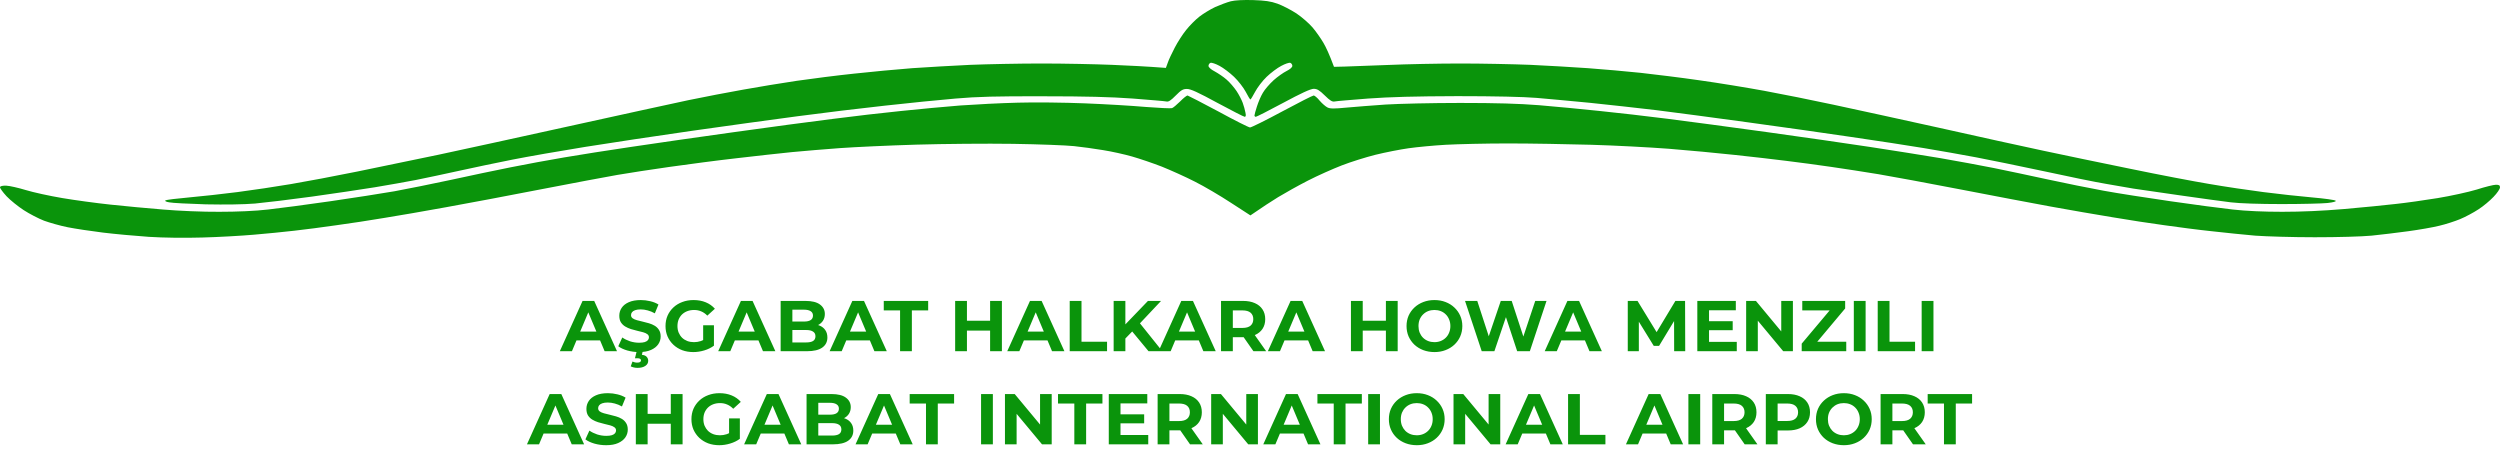
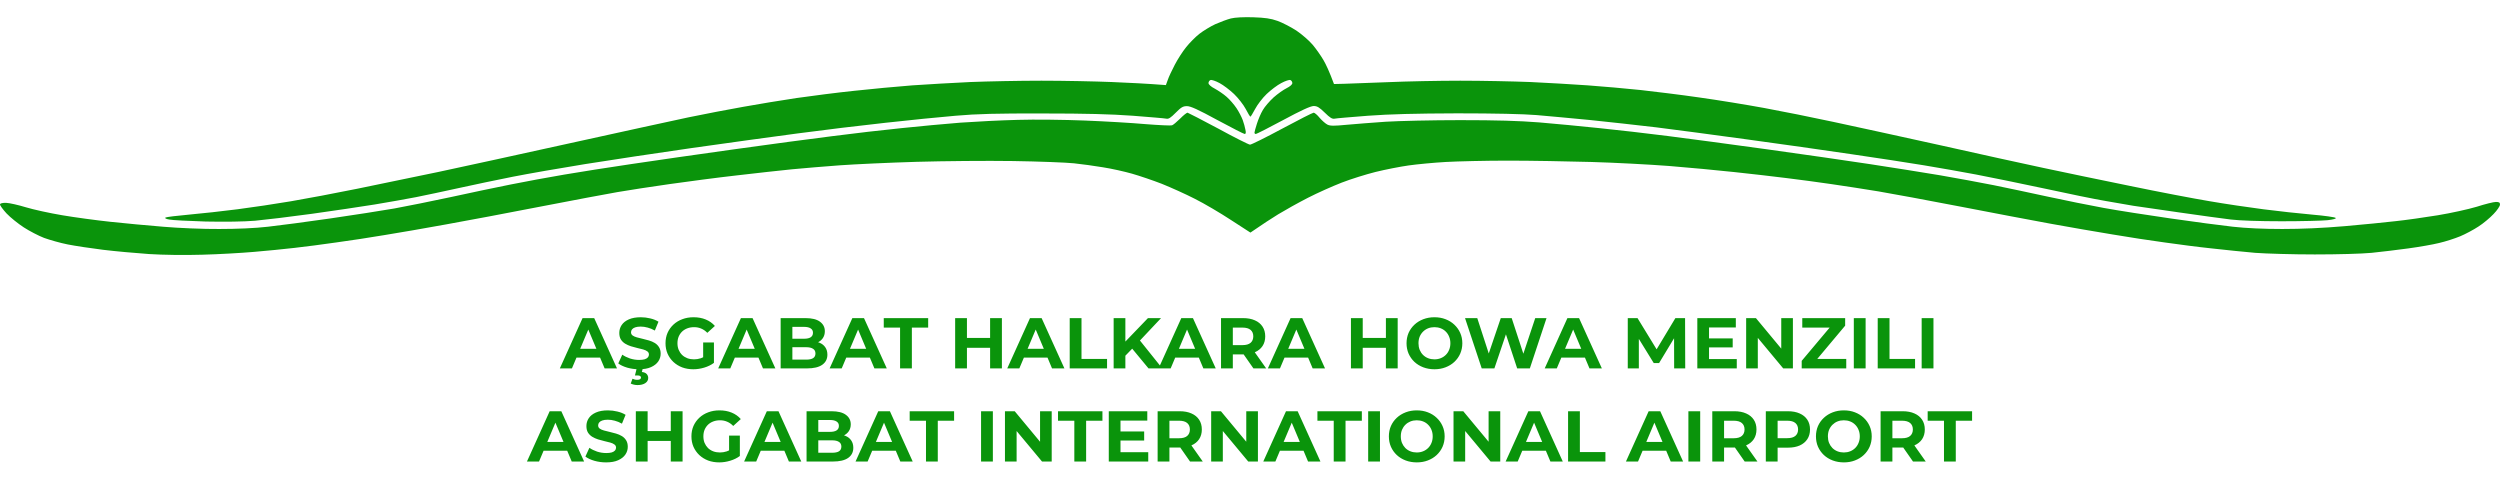
- <svg xmlns="http://www.w3.org/2000/svg" width="349" height="65" viewBox="0 0 349 65" fill="none">
+ <svg xmlns="http://www.w3.org/2000/svg" width="200" height="40" viewBox="0 0 349 65" fill="none">
  <path fill-rule="evenodd" clip-rule="evenodd" d="M174.935 0.011C176.596 0.067 177.39 0.179 178.333 0.513C179.013 0.755 180.203 1.369 180.977 1.871C181.751 2.392 182.77 3.285 183.242 3.843C183.715 4.401 184.394 5.368 184.752 5.982C185.112 6.596 185.583 7.6 186.225 9.33L187.716 9.293C188.528 9.274 191.246 9.163 193.757 9.07C196.287 8.958 200.837 8.865 203.859 8.865C206.898 8.865 211.296 8.958 213.638 9.051C215.979 9.163 219.584 9.367 221.66 9.516C223.739 9.665 227.042 9.962 229.025 10.167C231.007 10.39 234.688 10.837 237.235 11.209C239.784 11.562 243.863 12.232 246.297 12.678C248.733 13.124 253.076 13.999 255.925 14.613C258.777 15.226 265.46 16.677 270.746 17.849C276.031 19.039 282.583 20.471 285.284 21.048C287.984 21.625 293.42 22.759 297.365 23.559C301.311 24.378 306.277 25.326 308.409 25.68C310.544 26.052 313.942 26.554 315.961 26.814C317.982 27.075 321.041 27.409 322.757 27.558C324.476 27.707 325.967 27.912 326.063 28.023C326.176 28.116 325.76 28.247 324.929 28.339C324.212 28.414 321.303 28.488 318.51 28.488C315.451 28.488 312.62 28.395 311.431 28.246C310.335 28.116 307.107 27.67 304.257 27.261C301.407 26.852 298.517 26.442 297.838 26.331C297.158 26.219 295.421 25.921 293.967 25.661C292.514 25.419 288.607 24.619 285.284 23.894C281.962 23.187 277.713 22.313 275.844 21.96C273.974 21.606 270.709 21.03 268.576 20.676C266.442 20.323 261.854 19.616 258.381 19.114C254.907 18.593 248.413 17.681 243.938 17.068C239.464 16.454 233.744 15.691 231.195 15.375C228.646 15.077 224.493 14.613 221.944 14.352C219.395 14.11 216.054 13.794 214.486 13.664C212.694 13.515 208.652 13.422 203.442 13.422C197.496 13.441 194.06 13.534 190.982 13.757C188.641 13.943 186.546 14.11 186.32 14.166C185.98 14.241 185.659 14.036 184.941 13.329C184.186 12.585 183.865 12.399 183.393 12.399C182.959 12.399 181.6 13.031 179.145 14.352C177.145 15.431 175.408 16.305 175.313 16.305C175.219 16.305 175.124 16.231 175.124 16.119C175.124 16.026 175.275 15.45 175.464 14.873C175.653 14.278 176.011 13.422 176.295 12.957C176.559 12.492 177.239 11.711 177.786 11.209C178.353 10.706 179.164 10.13 179.618 9.907C180.108 9.665 180.41 9.386 180.41 9.2C180.41 9.014 180.277 8.828 180.127 8.772C179.976 8.716 179.41 8.902 178.862 9.2C178.315 9.479 177.408 10.167 176.823 10.725C176.238 11.283 175.52 12.232 175.219 12.808C174.897 13.403 174.614 13.887 174.558 13.887C174.501 13.887 174.199 13.403 173.898 12.808C173.595 12.232 172.859 11.283 172.274 10.725C171.688 10.167 170.782 9.479 170.253 9.2C169.706 8.902 169.139 8.716 168.989 8.772C168.838 8.828 168.705 9.014 168.705 9.2C168.705 9.386 169.045 9.702 169.593 9.981C170.064 10.241 170.82 10.743 171.235 11.116C171.669 11.488 172.274 12.194 172.613 12.697C172.953 13.199 173.331 13.943 173.482 14.352C173.633 14.761 173.803 15.375 173.86 15.71C173.954 16.119 173.916 16.305 173.765 16.305C173.633 16.305 171.914 15.412 169.933 14.352C167.27 12.901 166.176 12.399 165.685 12.418C165.137 12.418 164.873 12.585 164.137 13.329C163.438 14.036 163.136 14.241 162.815 14.166C162.569 14.11 160.474 13.943 158.133 13.757C155.037 13.534 151.62 13.441 145.579 13.441C139.197 13.422 136.384 13.496 133.402 13.757C131.268 13.943 126.851 14.371 123.584 14.743C120.319 15.096 114.787 15.766 111.313 16.231C107.839 16.696 101.156 17.607 96.493 18.277C91.83 18.946 85.147 19.951 81.673 20.509C78.199 21.067 73.65 21.867 71.573 22.276C69.496 22.685 66.136 23.392 64.115 23.838C62.096 24.285 59.377 24.861 58.074 25.122C56.772 25.382 54.185 25.828 52.316 26.145C50.447 26.442 46.501 27.037 43.538 27.447C40.573 27.856 37.005 28.284 35.608 28.414C33.984 28.544 31.474 28.581 28.717 28.526C26.32 28.451 24.035 28.339 23.62 28.246C23.167 28.172 22.959 28.061 23.11 27.967C23.224 27.893 24.715 27.707 26.414 27.558C28.094 27.409 31.134 27.075 33.154 26.814C35.174 26.554 38.534 26.052 40.611 25.698C42.688 25.345 46.86 24.564 49.862 23.95C52.864 23.336 57.961 22.276 61.189 21.606C64.418 20.918 72.687 19.114 79.596 17.588C86.506 16.063 93.926 14.445 96.115 13.98C98.287 13.534 101.741 12.864 103.761 12.511C105.781 12.139 109.142 11.599 111.219 11.283C113.295 10.985 116.901 10.52 119.242 10.278C121.583 10.018 125.226 9.683 127.361 9.516C129.494 9.367 133.137 9.163 135.479 9.051C137.819 8.958 142.275 8.865 145.39 8.865C148.505 8.865 152.922 8.958 155.207 9.051C157.491 9.144 160.115 9.274 162.758 9.479L163.022 8.753C163.155 8.344 163.608 7.395 164.005 6.633C164.401 5.87 165.118 4.754 165.591 4.178C166.062 3.582 166.893 2.745 167.441 2.318C167.969 1.908 168.97 1.295 169.65 0.978C170.329 0.681 171.311 0.309 171.821 0.179C172.406 0.03 173.576 -0.026 174.935 0.011ZM165.78 13.329C165.873 13.348 167.818 14.352 170.084 15.561C172.33 16.789 174.332 17.793 174.501 17.793C174.69 17.793 176.71 16.789 178.994 15.561C181.278 14.333 183.261 13.329 183.393 13.329C183.506 13.329 183.903 13.645 184.224 14.054C184.563 14.445 185.054 14.873 185.319 15.003C185.697 15.189 186.244 15.189 187.962 15.022C189.151 14.91 191.624 14.724 193.437 14.594C195.25 14.482 199.931 14.371 203.821 14.371C208.937 14.371 211.996 14.464 214.864 14.687C217.035 14.873 220.831 15.226 223.266 15.487C225.702 15.729 230.005 16.231 232.8 16.584C235.593 16.938 241.843 17.774 246.676 18.444C251.509 19.114 257.964 20.044 261.023 20.509C264.082 20.974 268.501 21.68 270.84 22.071C273.182 22.48 276.542 23.094 278.298 23.448C280.055 23.801 283.452 24.526 285.851 25.047C288.246 25.568 291.759 26.275 293.685 26.628C295.611 26.982 299.82 27.633 303.03 28.098C306.239 28.563 310.165 29.083 311.713 29.251C313.526 29.456 316.018 29.567 318.605 29.567C321.247 29.567 324.269 29.437 327.288 29.176C329.837 28.953 333.066 28.637 334.464 28.47C335.861 28.321 338.504 27.949 340.316 27.651C342.127 27.354 344.582 26.814 345.753 26.461C346.905 26.089 348.113 25.791 348.433 25.791C348.869 25.791 349 25.866 349 26.163C349 26.368 348.603 26.963 348.095 27.484C347.603 28.005 346.658 28.805 345.979 29.232C345.299 29.679 344.149 30.293 343.43 30.59C342.712 30.888 341.391 31.316 340.504 31.52C339.618 31.743 337.673 32.078 336.162 32.283C334.652 32.487 332.367 32.766 331.064 32.897C329.686 33.027 326.383 33.12 323.136 33.12C320.077 33.12 316.34 33.008 314.828 32.897C313.319 32.766 310.601 32.487 308.788 32.283C306.975 32.097 303.993 31.706 302.181 31.446C300.368 31.204 297.083 30.702 294.913 30.33C292.741 29.976 288.869 29.307 286.322 28.842C283.773 28.377 278.091 27.298 273.674 26.442C269.255 25.587 264.12 24.638 262.251 24.322C260.382 24.006 257.4 23.559 255.643 23.299C253.888 23.038 251.075 22.666 249.413 22.462C247.752 22.257 244.487 21.867 242.145 21.625C239.803 21.364 235.688 20.992 232.988 20.769C230.289 20.564 225.399 20.304 222.132 20.211C218.867 20.118 213.638 20.025 210.522 20.025C207.406 20.025 203.498 20.118 201.838 20.211C200.176 20.304 197.836 20.527 196.647 20.695C195.457 20.862 193.381 21.271 192.021 21.606C190.681 21.941 188.546 22.61 187.301 23.094C186.055 23.578 183.922 24.526 182.581 25.215C181.24 25.903 179.372 26.945 178.428 27.521C177.484 28.098 176.238 28.916 174.558 30.069L171.858 28.321C170.386 27.354 168.12 26.015 166.817 25.363C165.515 24.694 163.438 23.764 162.192 23.262C160.947 22.778 159.077 22.145 158.038 21.848C157 21.55 155.169 21.141 153.979 20.955C152.791 20.751 150.959 20.509 149.92 20.397C148.882 20.286 145.05 20.137 141.426 20.081C137.781 20.025 131.722 20.081 127.926 20.192C124.132 20.304 119.337 20.527 117.261 20.676C115.184 20.825 112.163 21.085 110.558 21.234C108.953 21.401 105.461 21.773 102.818 22.09C100.175 22.387 95.964 22.945 93.473 23.299C90.98 23.652 87.714 24.154 86.204 24.415C84.694 24.675 79.861 25.587 75.443 26.442C71.025 27.298 65.078 28.433 62.228 28.935C59.377 29.456 55.507 30.125 53.638 30.423C51.769 30.739 48.748 31.204 46.936 31.446C45.123 31.706 42.48 32.059 41.083 32.208C39.686 32.376 37.137 32.618 35.419 32.766C33.701 32.915 30.473 33.101 28.245 33.157C25.772 33.231 22.846 33.194 20.788 33.064C18.919 32.934 16.031 32.673 14.369 32.469C12.708 32.264 10.499 31.929 9.461 31.725C8.422 31.52 6.931 31.092 6.157 30.813C5.383 30.516 4.099 29.846 3.325 29.344C2.551 28.842 1.456 27.967 0.909 27.391C0.38 26.814 -0.035 26.238 0.002 26.126C0.04 25.977 0.361 25.903 0.89 25.921C1.343 25.94 2.57 26.219 3.608 26.535C4.647 26.852 6.931 27.354 8.706 27.651C10.461 27.949 13.482 28.358 15.408 28.563C17.333 28.767 20.637 29.083 22.77 29.251C24.904 29.437 28.415 29.586 30.605 29.567C33.078 29.567 35.646 29.456 37.402 29.251C38.95 29.083 42.858 28.563 46.086 28.098C49.314 27.633 53.336 27 55.053 26.703C56.772 26.387 60.302 25.68 62.888 25.122C65.475 24.545 69.27 23.764 71.29 23.355C73.31 22.945 76.67 22.332 78.747 21.978C80.823 21.625 85.033 20.955 88.092 20.509C91.15 20.044 97.569 19.132 102.345 18.463C107.122 17.793 113.371 16.956 116.222 16.603C119.072 16.231 123.415 15.729 125.85 15.487C128.286 15.226 131.985 14.892 134.062 14.724C136.139 14.575 139.745 14.389 142.086 14.333C144.446 14.259 148.599 14.315 151.431 14.426C154.244 14.538 158.058 14.761 159.926 14.929C161.795 15.077 163.458 15.152 163.608 15.096C163.759 15.059 164.268 14.631 164.741 14.166C165.193 13.701 165.666 13.329 165.78 13.329Z" fill="#0A940B" />
  <path d="M78.153 49.029L81.325 42.009H82.951L86.133 49.029H84.405L81.802 42.831H82.453L79.841 49.029H78.153ZM79.739 47.524L80.176 46.291H83.836L84.283 47.524H79.739ZM89.209 49.149C88.64 49.149 88.094 49.075 87.573 48.928C87.051 48.775 86.631 48.577 86.312 48.337L86.871 47.113C87.176 47.327 87.535 47.504 87.949 47.645C88.369 47.778 88.792 47.845 89.219 47.845C89.544 47.845 89.805 47.815 90.002 47.755C90.205 47.688 90.354 47.598 90.449 47.484C90.544 47.37 90.591 47.24 90.591 47.093C90.591 46.906 90.517 46.759 90.368 46.652C90.219 46.538 90.022 46.448 89.778 46.381C89.534 46.307 89.263 46.241 88.965 46.18C88.674 46.114 88.379 46.033 88.081 45.94C87.789 45.846 87.522 45.726 87.278 45.579C87.034 45.432 86.834 45.238 86.678 44.997C86.529 44.756 86.454 44.449 86.454 44.074C86.454 43.673 86.563 43.309 86.78 42.981C87.003 42.647 87.335 42.383 87.776 42.189C88.223 41.989 88.782 41.888 89.453 41.888C89.9 41.888 90.341 41.942 90.775 42.049C91.208 42.149 91.591 42.303 91.923 42.51L91.415 43.743C91.083 43.556 90.751 43.419 90.419 43.332C90.087 43.239 89.761 43.192 89.443 43.192C89.124 43.192 88.864 43.229 88.66 43.302C88.457 43.376 88.311 43.473 88.223 43.593C88.135 43.707 88.091 43.84 88.091 43.994C88.091 44.175 88.165 44.322 88.315 44.435C88.464 44.542 88.66 44.629 88.904 44.696C89.148 44.763 89.416 44.83 89.707 44.897C90.005 44.964 90.3 45.041 90.591 45.127C90.89 45.214 91.161 45.331 91.405 45.478C91.649 45.626 91.845 45.819 91.994 46.06C92.15 46.301 92.228 46.605 92.228 46.973C92.228 47.367 92.116 47.728 91.893 48.056C91.669 48.383 91.334 48.648 90.886 48.848C90.446 49.049 89.887 49.149 89.209 49.149ZM88.996 51.355C88.82 51.355 88.647 51.335 88.477 51.295C88.315 51.255 88.172 51.205 88.05 51.145L88.294 50.473C88.396 50.52 88.501 50.556 88.609 50.583C88.718 50.61 88.833 50.623 88.955 50.623C89.145 50.623 89.28 50.593 89.362 50.533C89.443 50.473 89.484 50.396 89.484 50.302C89.484 50.215 89.443 50.145 89.362 50.092C89.287 50.038 89.162 50.011 88.986 50.011H88.64L88.904 48.948H89.748L89.606 49.53C89.91 49.563 90.134 49.657 90.276 49.811C90.419 49.971 90.49 50.155 90.49 50.362C90.49 50.663 90.354 50.904 90.083 51.084C89.812 51.265 89.45 51.355 88.996 51.355ZM96.789 49.149C96.227 49.149 95.708 49.062 95.234 48.888C94.766 48.708 94.356 48.453 94.004 48.126C93.658 47.798 93.387 47.414 93.191 46.973C93.001 46.531 92.906 46.047 92.906 45.519C92.906 44.99 93.001 44.506 93.191 44.064C93.387 43.623 93.662 43.239 94.014 42.911C94.366 42.584 94.78 42.333 95.254 42.159C95.728 41.978 96.25 41.888 96.82 41.888C97.45 41.888 98.016 41.992 98.517 42.199C99.025 42.406 99.452 42.707 99.798 43.102L98.741 44.064C98.483 43.797 98.202 43.6 97.897 43.473C97.592 43.339 97.26 43.272 96.901 43.272C96.555 43.272 96.24 43.326 95.956 43.433C95.671 43.539 95.424 43.693 95.213 43.894C95.01 44.094 94.851 44.332 94.736 44.606C94.627 44.88 94.573 45.184 94.573 45.519C94.573 45.846 94.627 46.147 94.736 46.421C94.851 46.695 95.01 46.936 95.213 47.143C95.424 47.344 95.668 47.498 95.945 47.605C96.23 47.712 96.542 47.765 96.88 47.765C97.206 47.765 97.521 47.715 97.826 47.615C98.138 47.508 98.439 47.33 98.731 47.083L99.666 48.256C99.279 48.544 98.829 48.764 98.314 48.918C97.805 49.072 97.297 49.149 96.789 49.149ZM98.161 48.046V45.408H99.666V48.256L98.161 48.046ZM100.26 49.029L103.432 42.009H105.058L108.24 49.029H106.512L103.91 42.831H104.56L101.948 49.029H100.26ZM101.846 47.524L102.283 46.291H105.943L106.39 47.524H101.846ZM108.978 49.029V42.009H112.454C113.349 42.009 114.02 42.176 114.467 42.51C114.921 42.844 115.148 43.286 115.148 43.834C115.148 44.202 115.057 44.522 114.874 44.797C114.691 45.064 114.44 45.271 114.122 45.418C113.803 45.565 113.437 45.639 113.024 45.639L113.217 45.228C113.664 45.228 114.061 45.301 114.406 45.448C114.752 45.589 115.019 45.799 115.209 46.08C115.406 46.361 115.504 46.705 115.504 47.113C115.504 47.715 115.263 48.186 114.782 48.527C114.301 48.861 113.593 49.029 112.658 49.029H108.978ZM110.615 47.805H112.536C112.963 47.805 113.285 47.738 113.501 47.605C113.725 47.464 113.837 47.243 113.837 46.943C113.837 46.648 113.725 46.431 113.501 46.291C113.285 46.144 112.963 46.07 112.536 46.07H110.493V44.887H112.251C112.651 44.887 112.956 44.82 113.166 44.686C113.383 44.546 113.491 44.335 113.491 44.054C113.491 43.78 113.383 43.576 113.166 43.443C112.956 43.302 112.651 43.232 112.251 43.232H110.615V47.805ZM115.815 49.029L118.987 42.009H120.614L123.795 49.029H122.067L119.465 42.831H120.116L117.502 49.029H115.815ZM117.401 47.524L117.839 46.291H121.498L121.945 47.524H117.401ZM125.65 49.029V43.332H123.373V42.009H129.573V43.332H127.296V49.029H125.65ZM138.218 42.009H139.865V49.029H138.218V42.009ZM134.985 49.029H133.339V42.009H134.985V49.029ZM138.34 46.15H134.863V44.776H138.34V46.15ZM140.612 49.029L143.785 42.009H145.411L148.592 49.029H146.865L144.263 42.831H144.912L142.3 49.029H140.612ZM142.199 47.524L142.636 46.291H146.296L146.742 47.524H142.199ZM149.331 49.029V42.009H150.978V47.705H154.545V49.029H149.331ZM156.939 47.424L156.847 45.549L160.253 42.009H162.082L159.013 45.268L158.098 46.23L156.939 47.424ZM155.465 49.029V42.009H157.102V49.029H155.465ZM160.334 49.029L157.803 45.97L158.88 44.816L162.255 49.029H160.334ZM161.737 49.029L164.909 42.009H166.535L169.717 49.029H167.989L165.387 42.831H166.036L163.424 49.029H161.737ZM163.323 47.524L163.76 46.291H167.42L167.867 47.524H163.323ZM170.455 49.029V42.009H173.535C174.172 42.009 174.721 42.112 175.182 42.319C175.643 42.52 175.999 42.811 176.248 43.192C176.5 43.573 176.625 44.028 176.625 44.556C176.625 45.077 176.5 45.529 176.248 45.91C175.999 46.284 175.643 46.572 175.182 46.772C174.721 46.973 174.172 47.073 173.535 47.073H171.369L172.102 46.361V49.029H170.455ZM174.978 49.029L173.2 46.481H174.958L176.758 49.029H174.978ZM172.102 46.541L171.369 45.779H173.444C173.952 45.779 174.331 45.672 174.582 45.458C174.833 45.238 174.958 44.937 174.958 44.556C174.958 44.168 174.833 43.867 174.582 43.653C174.331 43.439 173.952 43.332 173.444 43.332H171.369L172.102 42.56V46.541ZM176.995 49.029L180.166 42.009H181.792L184.973 49.029H183.246L180.644 42.831H181.295L178.682 49.029H176.995ZM178.58 47.524L179.017 46.291H182.677L183.124 47.524H178.58ZM193.472 42.009H195.116V49.029H193.472V42.009ZM190.237 49.029H188.591V42.009H190.237V49.029ZM193.591 46.15H190.116V44.776H193.591V46.15ZM200.257 49.149C199.695 49.149 199.173 49.059 198.69 48.878C198.217 48.698 197.805 48.444 197.45 48.116C197.106 47.788 196.835 47.404 196.637 46.963C196.449 46.521 196.353 46.04 196.353 45.519C196.353 44.997 196.449 44.516 196.637 44.074C196.835 43.633 197.11 43.249 197.461 42.921C197.814 42.593 198.227 42.34 198.702 42.159C199.177 41.978 199.69 41.888 200.245 41.888C200.809 41.888 201.325 41.978 201.791 42.159C202.266 42.34 202.676 42.593 203.022 42.921C203.375 43.249 203.649 43.633 203.845 44.074C204.041 44.509 204.141 44.99 204.141 45.519C204.141 46.04 204.041 46.525 203.845 46.973C203.649 47.414 203.375 47.798 203.022 48.126C202.676 48.447 202.266 48.698 201.791 48.878C201.325 49.059 200.812 49.149 200.257 49.149ZM200.245 47.765C200.566 47.765 200.856 47.712 201.121 47.605C201.393 47.498 201.63 47.344 201.833 47.143C202.036 46.943 202.192 46.705 202.299 46.431C202.414 46.157 202.473 45.853 202.473 45.519C202.473 45.184 202.414 44.88 202.299 44.606C202.192 44.332 202.036 44.094 201.833 43.894C201.636 43.693 201.402 43.539 201.131 43.433C200.859 43.326 200.566 43.272 200.245 43.272C199.928 43.272 199.634 43.326 199.363 43.433C199.097 43.539 198.864 43.693 198.661 43.894C198.458 44.094 198.298 44.332 198.183 44.606C198.075 44.88 198.021 45.184 198.021 45.519C198.021 45.846 198.075 46.15 198.183 46.431C198.298 46.705 198.454 46.943 198.651 47.143C198.855 47.344 199.092 47.498 199.363 47.605C199.634 47.712 199.928 47.765 200.245 47.765ZM206.848 49.029L204.519 42.009H206.227L208.249 48.226H207.396L209.509 42.009H211.034L213.067 48.226H212.244L214.318 42.009H215.894L213.566 49.029H211.797L209.999 43.573H210.465L208.616 49.029H206.848ZM215.641 49.029L218.81 42.009H220.437L223.62 49.029H221.891L219.288 42.831H219.94L217.327 49.029H215.641ZM217.225 47.524L217.662 46.291H221.321L221.769 47.524H217.225ZM227.236 49.029V42.009H228.598L231.628 46.963H230.904L233.884 42.009H235.236L235.257 49.029H233.711L233.7 44.345H233.987L231.607 48.286H230.865L228.435 44.345H228.782V49.029H227.236ZM238.459 44.837H241.885V46.1H238.459V44.837ZM238.581 47.725H242.454V49.029H236.946V42.009H242.321V43.312H238.581V47.725ZM243.763 49.029V42.009H245.127L249.324 47.063H248.663V42.009H250.289V49.029H248.938L244.73 43.974H245.39V49.029H243.763ZM251.517 49.029V47.976L255.918 42.741L256.121 43.332H251.598V42.009H257.584V43.062L253.194 48.297L252.992 47.705H257.737V49.029H251.517ZM258.793 49.029V42.009H260.44V49.029H258.793ZM262.129 49.029V42.009H263.776V47.705H267.343V49.029H262.129ZM268.264 49.029V42.009H269.911V49.029H268.264ZM73.562 62.029L76.734 55.009H78.36L81.542 62.029H79.814L77.211 55.831H77.862L75.249 62.029H73.562ZM75.148 60.524L75.585 59.291H79.244L79.692 60.524H75.148ZM84.618 62.149C84.049 62.149 83.503 62.075 82.981 61.928C82.46 61.775 82.039 61.577 81.721 61.337L82.28 60.113C82.585 60.327 82.944 60.504 83.358 60.645C83.778 60.778 84.201 60.845 84.628 60.845C84.953 60.845 85.214 60.815 85.411 60.755C85.614 60.688 85.763 60.598 85.858 60.484C85.953 60.37 86 60.24 86 60.093C86 59.906 85.926 59.759 85.777 59.652C85.628 59.538 85.431 59.448 85.187 59.381C84.943 59.307 84.672 59.241 84.374 59.18C84.082 59.114 83.788 59.033 83.49 58.94C83.198 58.846 82.93 58.726 82.686 58.579C82.443 58.432 82.243 58.238 82.087 57.997C81.938 57.756 81.863 57.449 81.863 57.074C81.863 56.673 81.972 56.309 82.189 55.981C82.412 55.647 82.744 55.383 83.185 55.189C83.632 54.989 84.191 54.888 84.862 54.888C85.309 54.888 85.75 54.942 86.183 55.049C86.617 55.149 87 55.303 87.332 55.51L86.824 56.743C86.492 56.556 86.16 56.419 85.828 56.332C85.496 56.239 85.17 56.192 84.852 56.192C84.533 56.192 84.272 56.229 84.069 56.302C83.866 56.376 83.72 56.473 83.632 56.593C83.544 56.707 83.5 56.84 83.5 56.994C83.5 57.175 83.574 57.322 83.723 57.435C83.872 57.542 84.069 57.629 84.313 57.696C84.557 57.763 84.825 57.83 85.116 57.897C85.414 57.964 85.709 58.041 86 58.127C86.299 58.214 86.57 58.331 86.814 58.478C87.058 58.626 87.254 58.819 87.403 59.06C87.559 59.301 87.637 59.605 87.637 59.973C87.637 60.367 87.525 60.728 87.302 61.056C87.078 61.383 86.742 61.648 86.295 61.848C85.855 62.049 85.296 62.149 84.618 62.149ZM93.641 55.009H95.288V62.029H93.641V55.009ZM90.409 62.029H88.762V55.009H90.409V62.029ZM93.763 59.15H90.287V57.776H93.763V59.15ZM100.407 62.149C99.845 62.149 99.327 62.062 98.852 61.888C98.385 61.708 97.975 61.453 97.622 61.126C97.277 60.798 97.005 60.414 96.809 59.973C96.619 59.531 96.524 59.047 96.524 58.519C96.524 57.99 96.619 57.506 96.809 57.064C97.005 56.623 97.28 56.239 97.632 55.911C97.985 55.584 98.398 55.333 98.873 55.159C99.347 54.978 99.869 54.888 100.438 54.888C101.068 54.888 101.634 54.992 102.136 55.199C102.644 55.406 103.071 55.707 103.416 56.102L102.359 57.064C102.102 56.797 101.82 56.6 101.515 56.473C101.21 56.339 100.878 56.272 100.519 56.272C100.174 56.272 99.859 56.326 99.574 56.433C99.289 56.539 99.042 56.693 98.832 56.894C98.629 57.094 98.469 57.332 98.354 57.606C98.246 57.88 98.192 58.184 98.192 58.519C98.192 58.846 98.246 59.147 98.354 59.421C98.469 59.695 98.629 59.936 98.832 60.143C99.042 60.344 99.286 60.498 99.564 60.605C99.848 60.712 100.16 60.765 100.499 60.765C100.824 60.765 101.139 60.715 101.444 60.615C101.756 60.508 102.058 60.33 102.349 60.083L103.284 61.256C102.898 61.544 102.447 61.764 101.932 61.918C101.424 62.072 100.916 62.149 100.407 62.149ZM101.78 61.046V58.408H103.284V61.256L101.78 61.046ZM103.879 62.029L107.05 55.009H108.677L111.858 62.029H110.13L107.528 55.831H108.178L105.566 62.029H103.879ZM105.464 60.524L105.901 59.291H109.561L110.008 60.524H105.464ZM112.596 62.029V55.009H116.073C116.967 55.009 117.638 55.176 118.085 55.51C118.539 55.844 118.767 56.286 118.767 56.834C118.767 57.202 118.675 57.522 118.492 57.797C118.309 58.064 118.059 58.271 117.74 58.418C117.422 58.565 117.056 58.639 116.642 58.639L116.836 58.228C117.282 58.228 117.679 58.301 118.024 58.448C118.37 58.589 118.638 58.799 118.828 59.08C119.024 59.361 119.122 59.705 119.122 60.113C119.122 60.715 118.882 61.186 118.401 61.527C117.919 61.861 117.211 62.029 116.276 62.029H112.596ZM114.233 60.805H116.154C116.581 60.805 116.903 60.738 117.12 60.605C117.343 60.464 117.455 60.243 117.455 59.943C117.455 59.648 117.343 59.431 117.12 59.291C116.903 59.144 116.581 59.07 116.154 59.07H114.111V57.887H115.869C116.269 57.887 116.574 57.82 116.785 57.686C117.001 57.546 117.11 57.335 117.11 57.054C117.11 56.78 117.001 56.576 116.785 56.443C116.574 56.302 116.269 56.232 115.869 56.232H114.233V60.805ZM119.434 62.029L122.605 55.009H124.231L127.414 62.029H125.685L123.083 55.831H123.734L121.121 62.029H119.434ZM121.02 60.524L121.457 59.291H125.116L125.564 60.524H121.02ZM129.268 62.029V56.332H126.991V55.009H133.192V56.332H130.915V62.029H129.268ZM136.957 62.029V55.009H138.604V62.029H136.957ZM140.292 62.029V55.009H141.655L145.852 60.063H145.192V55.009H146.818V62.029H145.466L141.257 56.974H141.919V62.029H140.292ZM149.976 62.029V56.332H147.698V55.009H153.9V56.332H151.623V62.029H149.976ZM156.3 57.837H159.726V59.1H156.3V57.837ZM156.422 60.725H160.295V62.029H154.786V55.009H160.162V56.312H156.422V60.725ZM161.605 62.029V55.009H164.685C165.322 55.009 165.871 55.112 166.331 55.319C166.793 55.52 167.148 55.811 167.399 56.192C167.65 56.573 167.776 57.028 167.776 57.556C167.776 58.077 167.65 58.529 167.399 58.91C167.148 59.284 166.793 59.572 166.331 59.772C165.871 59.973 165.322 60.073 164.685 60.073H162.52L163.251 59.361V62.029H161.605ZM166.129 62.029L164.35 59.481H166.108L167.907 62.029H166.129ZM163.251 59.541L162.52 58.779H164.593C165.102 58.779 165.481 58.672 165.732 58.458C165.982 58.238 166.108 57.937 166.108 57.556C166.108 57.168 165.982 56.867 165.732 56.653C165.481 56.439 165.102 56.332 164.593 56.332H162.52L163.251 55.56V59.541ZM169.08 62.029V55.009H170.442L174.641 60.063H173.979V55.009H175.606V62.029H174.254L170.046 56.974H170.706V62.029H169.08ZM176.354 62.029L179.525 55.009H181.152L184.334 62.029H182.605L180.003 55.831H180.654L178.042 62.029H176.354ZM177.94 60.524L178.377 59.291H182.036L182.483 60.524H177.94ZM186.189 62.029V56.332H183.912V55.009H190.113V56.332H187.836V62.029H186.189ZM190.997 62.029V55.009H192.645V62.029H190.997ZM197.79 62.149C197.226 62.149 196.705 62.059 196.226 61.878C195.751 61.698 195.336 61.444 194.985 61.116C194.638 60.788 194.367 60.404 194.172 59.963C193.981 59.521 193.887 59.04 193.887 58.519C193.887 57.997 193.981 57.516 194.172 57.074C194.367 56.633 194.642 56.249 194.994 55.921C195.346 55.594 195.76 55.34 196.235 55.159C196.709 54.978 197.224 54.888 197.779 54.888C198.343 54.888 198.856 54.978 199.325 55.159C199.8 55.34 200.209 55.594 200.554 55.921C200.907 56.249 201.182 56.633 201.378 57.074C201.575 57.509 201.673 57.99 201.673 58.519C201.673 59.04 201.575 59.525 201.378 59.973C201.182 60.414 200.907 60.798 200.554 61.126C200.209 61.447 199.8 61.698 199.325 61.878C198.856 62.059 198.345 62.149 197.79 62.149ZM197.779 60.765C198.098 60.765 198.39 60.712 198.654 60.605C198.924 60.498 199.162 60.344 199.365 60.143C199.568 59.943 199.725 59.705 199.834 59.431C199.948 59.157 200.005 58.853 200.005 58.519C200.005 58.184 199.948 57.88 199.834 57.606C199.725 57.332 199.568 57.094 199.365 56.894C199.17 56.693 198.936 56.539 198.665 56.433C198.393 56.326 198.098 56.272 197.779 56.272C197.461 56.272 197.167 56.326 196.895 56.433C196.632 56.539 196.396 56.693 196.193 56.894C195.989 57.094 195.832 57.332 195.716 57.606C195.607 57.88 195.553 58.184 195.553 58.519C195.553 58.846 195.607 59.15 195.716 59.431C195.832 59.705 195.988 59.943 196.184 60.143C196.387 60.344 196.624 60.498 196.895 60.605C197.167 60.712 197.461 60.765 197.779 60.765ZM202.912 62.029V55.009H204.272L208.471 60.063H207.809V55.009H209.436V62.029H208.085L203.877 56.974H204.538V62.029H202.912ZM210.186 62.029L213.357 55.009H214.983L218.164 62.029H216.436L213.833 55.831H214.484L211.872 62.029H210.186ZM211.77 60.524L212.207 59.291H215.866L216.314 60.524H211.77ZM218.903 62.029V55.009H220.55V60.705H224.117V62.029H218.903ZM226.981 62.029L230.152 55.009H231.779L234.961 62.029H233.233L230.63 55.831H231.281L228.669 62.029H226.981ZM228.567 60.524L229.004 59.291H232.663L233.111 60.524H228.567ZM235.699 62.029V55.009H237.347V62.029H235.699ZM239.035 62.029V55.009H242.115C242.751 55.009 243.3 55.112 243.762 55.319C244.221 55.52 244.576 55.811 244.829 56.192C245.08 56.573 245.204 57.028 245.204 57.556C245.204 58.077 245.08 58.529 244.829 58.91C244.576 59.284 244.221 59.572 243.762 59.772C243.3 59.973 242.751 60.073 242.115 60.073H239.95L240.68 59.361V62.029H239.035ZM243.558 62.029L241.78 59.481H243.538L245.338 62.029H243.558ZM240.68 59.541L239.95 58.779H242.023C242.531 58.779 242.911 58.672 243.161 58.458C243.412 58.238 243.538 57.937 243.538 57.556C243.538 57.168 243.412 56.867 243.161 56.653C242.911 56.439 242.531 56.332 242.023 56.332H239.95L240.68 55.56V59.541ZM246.508 62.029V55.009H249.589C250.226 55.009 250.776 55.112 251.235 55.319C251.696 55.52 252.052 55.811 252.302 56.192C252.554 56.573 252.678 57.028 252.678 57.556C252.678 58.077 252.554 58.529 252.302 58.91C252.052 59.291 251.696 59.585 251.235 59.792C250.776 59.993 250.226 60.093 249.589 60.093H247.423L248.155 59.361V62.029H246.508ZM248.155 59.541L247.423 58.769H249.497C250.006 58.769 250.386 58.662 250.636 58.448C250.886 58.234 251.013 57.937 251.013 57.556C251.013 57.168 250.886 56.867 250.636 56.653C250.386 56.439 250.006 56.332 249.497 56.332H247.423L248.155 55.56V59.541ZM257.411 62.149C256.848 62.149 256.327 62.059 255.845 61.878C255.37 61.698 254.957 61.444 254.604 61.116C254.26 60.788 253.989 60.404 253.791 59.963C253.601 59.521 253.507 59.04 253.507 58.519C253.507 57.997 253.601 57.516 253.791 57.074C253.989 56.633 254.262 56.249 254.616 55.921C254.968 55.594 255.381 55.34 255.854 55.159C256.328 54.978 256.844 54.888 257.4 54.888C257.963 54.888 258.479 54.978 258.945 55.159C259.42 55.34 259.83 55.594 260.174 55.921C260.528 56.249 260.801 56.633 260.999 57.074C261.195 57.509 261.293 57.99 261.293 58.519C261.293 59.04 261.195 59.525 260.999 59.973C260.801 60.414 260.528 60.798 260.174 61.126C259.83 61.447 259.42 61.698 258.945 61.878C258.479 62.059 257.966 62.149 257.411 62.149ZM257.4 60.765C257.718 60.765 258.01 60.712 258.275 60.605C258.546 60.498 258.783 60.344 258.987 60.143C259.19 59.943 259.344 59.705 259.453 59.431C259.568 59.157 259.627 58.853 259.627 58.519C259.627 58.184 259.568 57.88 259.453 57.606C259.344 57.332 259.19 57.094 258.987 56.894C258.789 56.693 258.556 56.539 258.284 56.433C258.014 56.326 257.718 56.272 257.4 56.272C257.082 56.272 256.786 56.326 256.515 56.433C256.251 56.539 256.019 56.693 255.815 56.894C255.612 57.094 255.452 57.332 255.337 57.606C255.227 57.88 255.174 58.184 255.174 58.519C255.174 58.846 255.227 59.15 255.337 59.431C255.452 59.705 255.607 59.943 255.803 60.143C256.007 60.344 256.244 60.498 256.515 60.605C256.786 60.712 257.082 60.765 257.4 60.765ZM262.531 62.029V55.009H265.611C266.247 55.009 266.797 55.112 267.258 55.319C267.719 55.52 268.075 55.811 268.326 56.192C268.576 56.573 268.702 57.028 268.702 57.556C268.702 58.077 268.576 58.529 268.326 58.91C268.075 59.284 267.719 59.572 267.258 59.772C266.797 59.973 266.247 60.073 265.611 60.073H263.447L264.178 59.361V62.029H262.531ZM267.055 62.029L265.276 59.481H267.035L268.834 62.029H267.055ZM264.178 59.541L263.447 58.779H265.519C266.027 58.779 266.407 58.672 266.658 58.458C266.908 58.238 267.035 57.937 267.035 57.556C267.035 57.168 266.908 56.867 266.658 56.653C266.407 56.439 266.027 56.332 265.519 56.332H263.447L264.178 55.56V59.541ZM271.38 62.029V56.332H269.103V55.009H275.303V56.332H273.027V62.029H271.38Z" fill="#0A940B" />
</svg>
